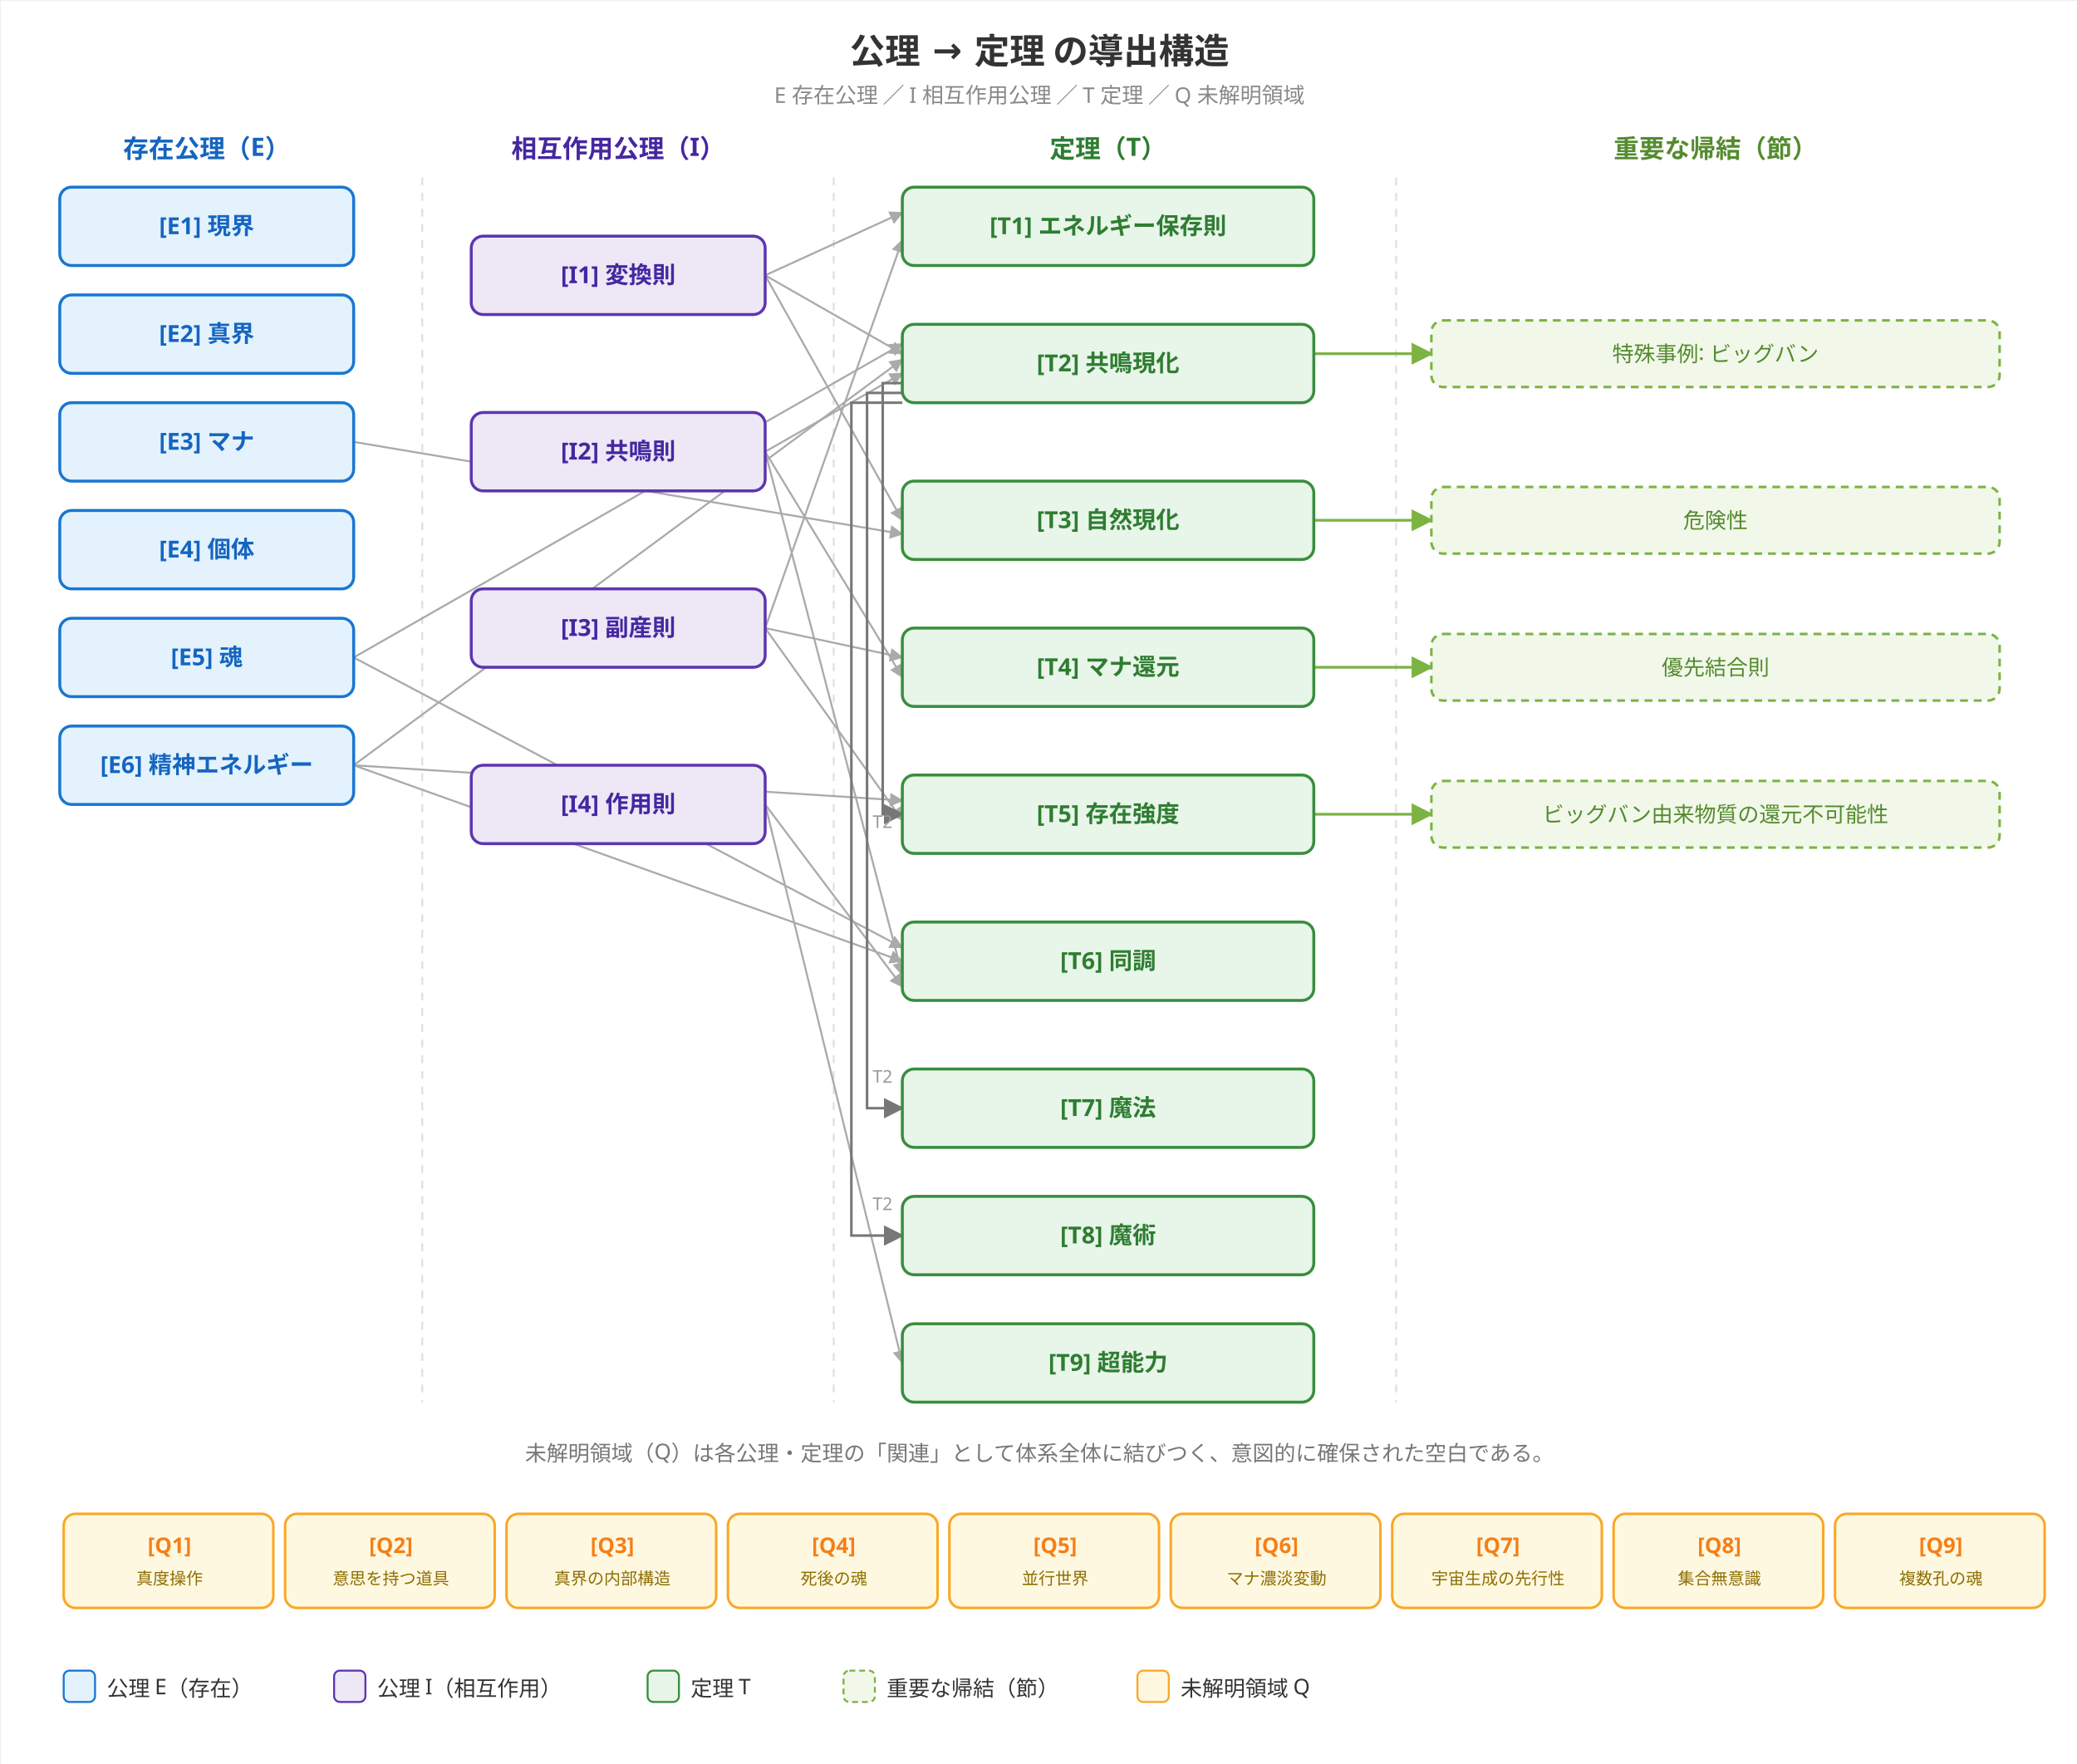
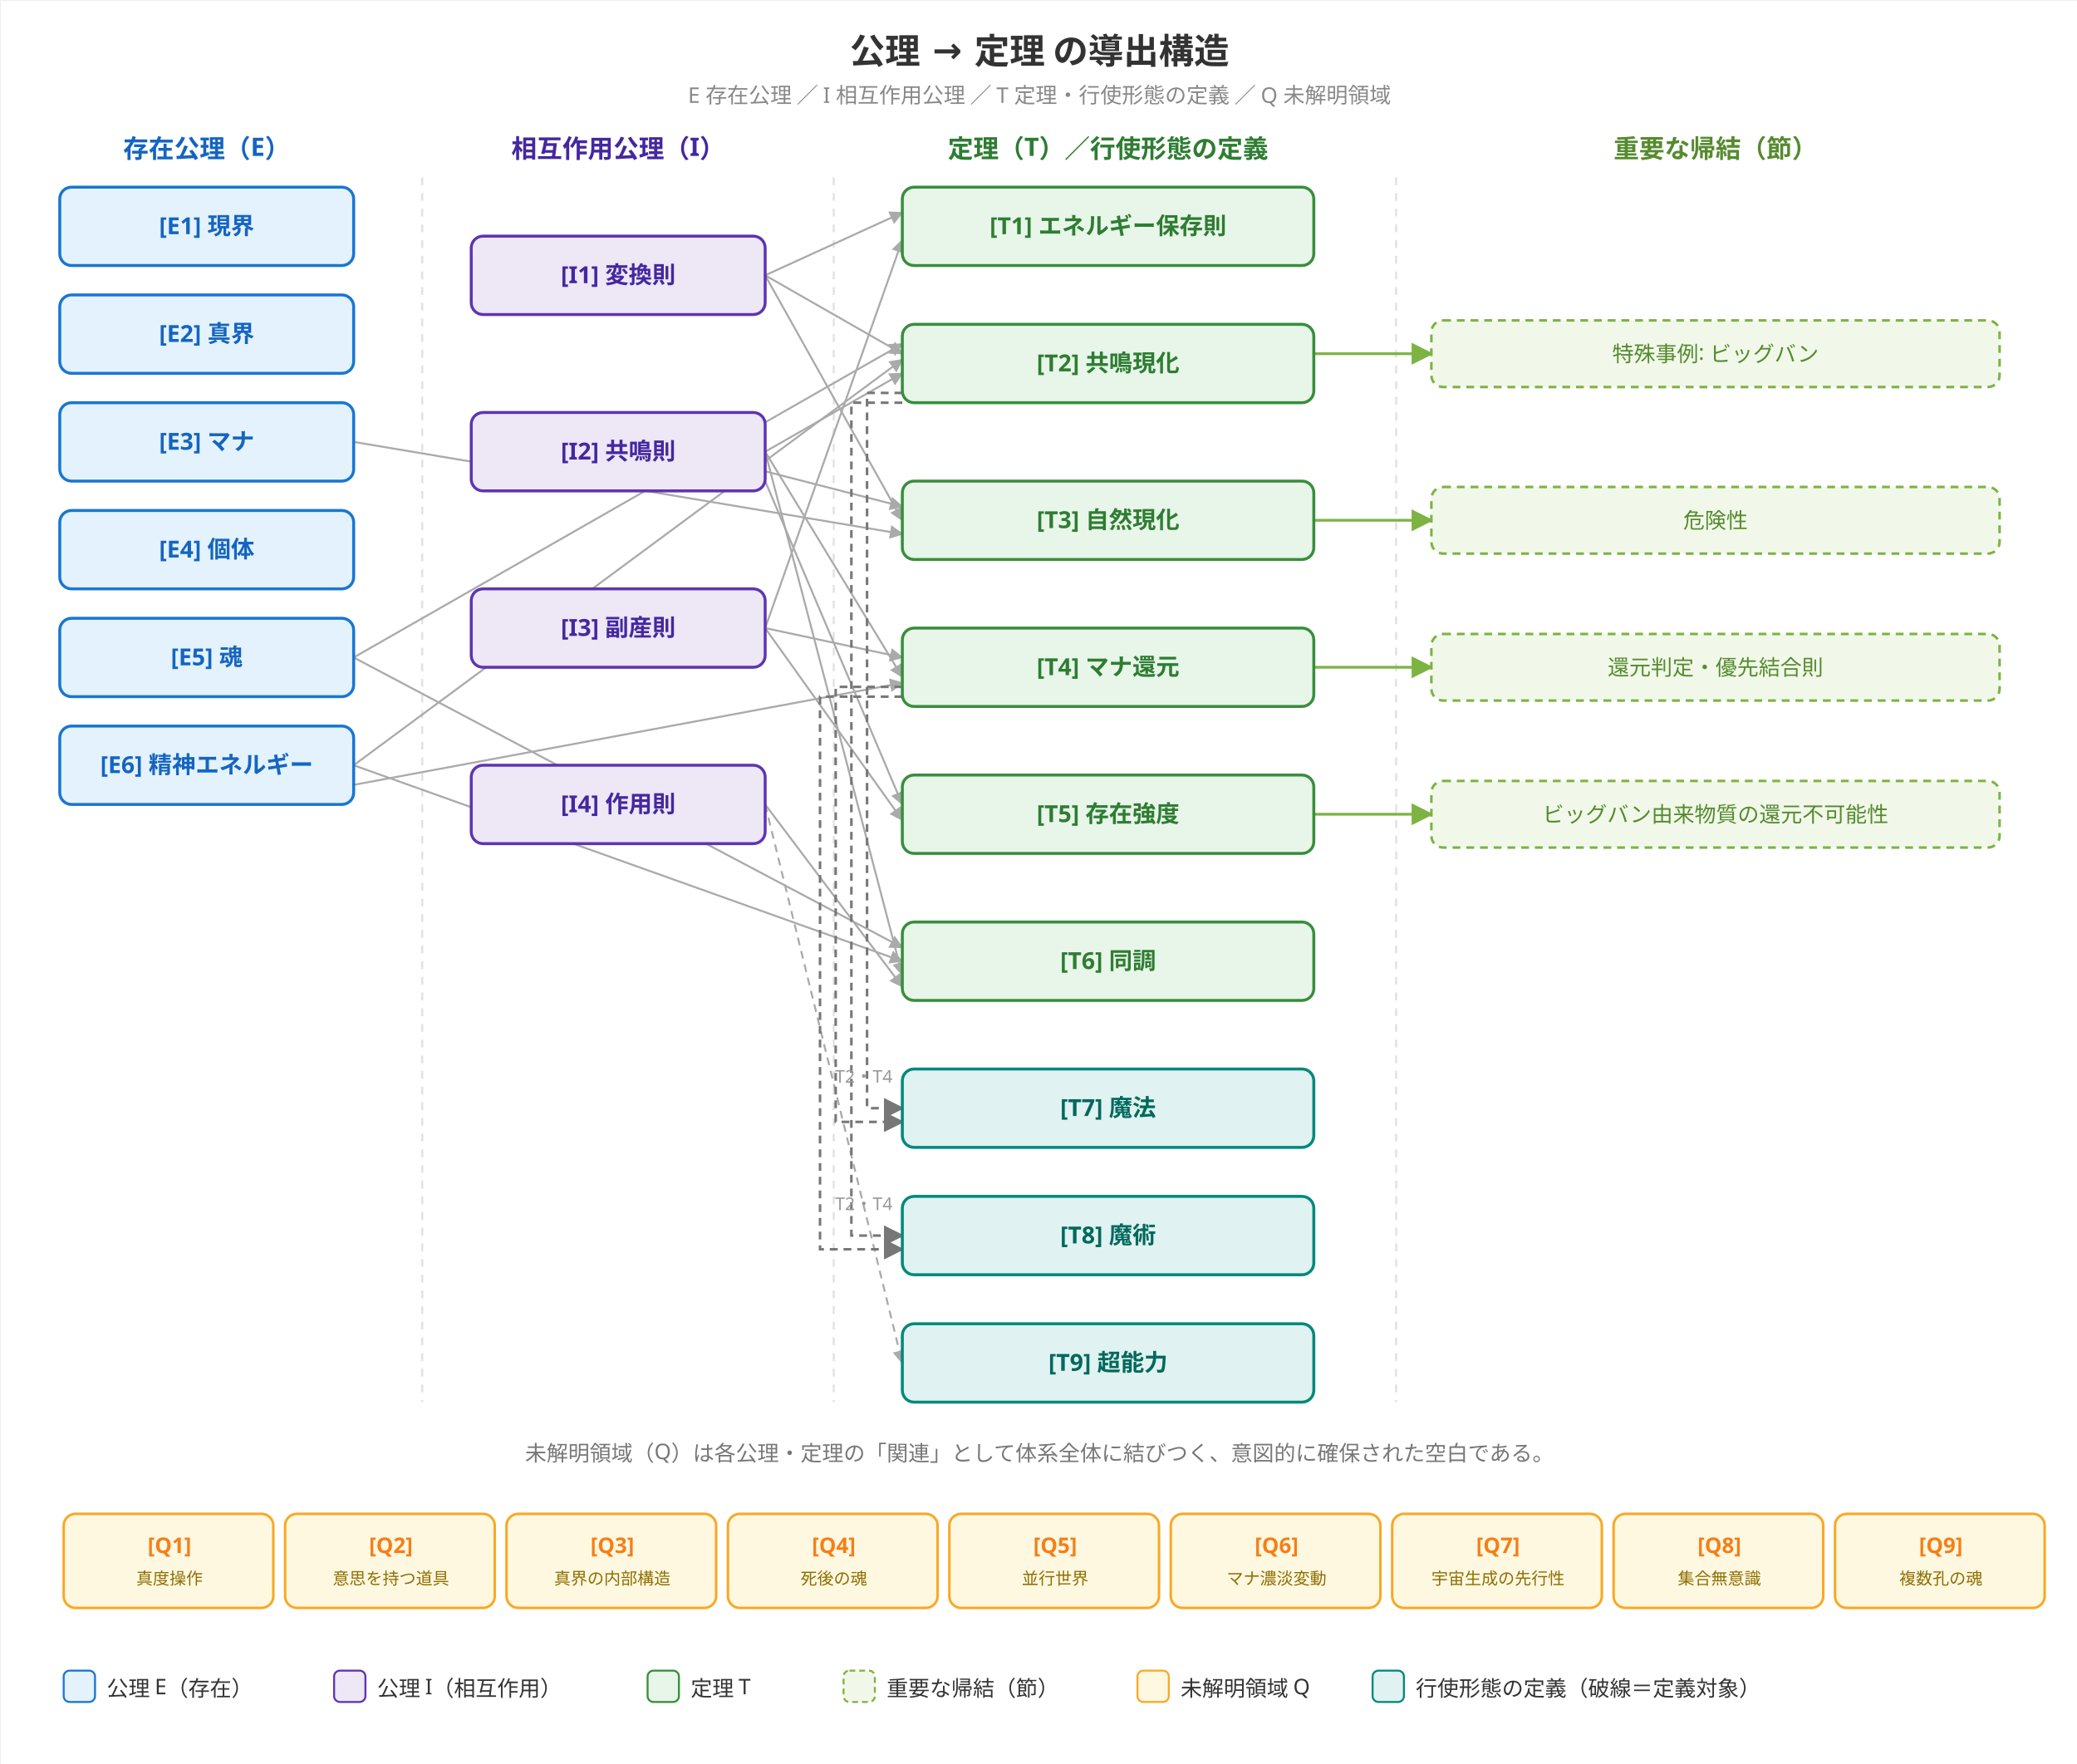
<svg xmlns="http://www.w3.org/2000/svg" version="1.1" width="1060" height="900" viewBox="-0.5 -0.5 1060 900">
  <defs>
    <marker id="arrow-gray" viewBox="0 0 10 10" refX="9" refY="5" markerWidth="7" markerHeight="7" orient="auto-start-reverse">
      <path d="M 0 0 L 10 5 L 0 10 z" fill="#aaaaaa" />
    </marker>
    <marker id="arrow-dark" viewBox="0 0 10 10" refX="9" refY="5" markerWidth="8" markerHeight="8" orient="auto-start-reverse">
      <path d="M 0 0 L 10 5 L 0 10 z" fill="#777777" />
    </marker>
    <marker id="arrow-green" viewBox="0 0 10 10" refX="9" refY="5" markerWidth="8" markerHeight="8" orient="auto-start-reverse">
      <path d="M 0 0 L 10 5 L 0 10 z" fill="#7cb342" />
    </marker>
  </defs>
  <g>
    <rect x="0" y="0" width="1060" height="900" fill="#ffffff" stroke="none" />
    <text x="530" y="32" fill="#333333" font-family="sans-serif" font-size="18" font-weight="bold" text-anchor="middle">公理 → 定理 の導出構造</text>
-     <text x="530" y="52" fill="#888888" font-family="sans-serif" font-size="11" text-anchor="middle">E 存在公理 ／ I 相互作用公理 ／ T 定理 ／ Q 未解明領域</text>
+     <text x="530" y="52" fill="#888888" font-family="sans-serif" font-size="11" text-anchor="middle">E 存在公理 ／ I 相互作用公理 ／ T 定理・行使形態の定義 ／ Q 未解明領域</text>
    <text x="105" y="80" fill="#1565c0" font-family="sans-serif" font-size="13" font-weight="bold" text-anchor="middle">存在公理（E）</text>
    <text x="315" y="80" fill="#4527a0" font-family="sans-serif" font-size="13" font-weight="bold" text-anchor="middle">相互作用公理（I）</text>
-     <text x="565" y="80" fill="#2e7d32" font-family="sans-serif" font-size="13" font-weight="bold" text-anchor="middle">定理（T）</text>
+     <text x="565" y="80" fill="#2e7d32" font-family="sans-serif" font-size="13" font-weight="bold" text-anchor="middle">定理（T）／行使形態の定義</text>
    <text x="875" y="80" fill="#558b2f" font-family="sans-serif" font-size="13" font-weight="bold" text-anchor="middle">重要な帰結（節）</text>
    <line x1="215" y1="90" x2="215" y2="715" stroke="#e0e0e0" stroke-width="1" stroke-dasharray="4 4" />
    <line x1="425" y1="90" x2="425" y2="715" stroke="#e0e0e0" stroke-width="1" stroke-dasharray="4 4" />
    <line x1="712" y1="90" x2="712" y2="715" stroke="#e0e0e0" stroke-width="1" stroke-dasharray="4 4" />
    <path d="M 390 140 L 460 108" fill="none" stroke="#aaaaaa" stroke-width="1" marker-end="url(#arrow-gray)" />
    <path d="M 390 320 L 460 122" fill="none" stroke="#aaaaaa" stroke-width="1" marker-end="url(#arrow-gray)" />
    <path d="M 180 335 L 460 175" fill="none" stroke="#aaaaaa" stroke-width="1" marker-end="url(#arrow-gray)" />
    <path d="M 180 390 L 460 183" fill="none" stroke="#aaaaaa" stroke-width="1" marker-end="url(#arrow-gray)" />
    <path d="M 390 140 L 460 180" fill="none" stroke="#aaaaaa" stroke-width="1" marker-end="url(#arrow-gray)" />
    <path d="M 390 230 L 460 190" fill="none" stroke="#aaaaaa" stroke-width="1" marker-end="url(#arrow-gray)" />
    <path d="M 390 140 L 460 265" fill="none" stroke="#aaaaaa" stroke-width="1" marker-end="url(#arrow-gray)" />
    <path d="M 180 225 L 460 272" fill="none" stroke="#aaaaaa" stroke-width="1" marker-end="url(#arrow-gray)" />
+     <path d="M 390 240 L 460 258" fill="none" stroke="#aaaaaa" stroke-width="1" marker-end="url(#arrow-gray)" />
    <path d="M 390 320 L 460 335" fill="none" stroke="#aaaaaa" stroke-width="1" marker-end="url(#arrow-gray)" />
    <path d="M 390 230 L 460 345" fill="none" stroke="#aaaaaa" stroke-width="1" marker-end="url(#arrow-gray)" />
-     <path d="M 180 390 L 460 408" fill="none" stroke="#aaaaaa" stroke-width="1" marker-end="url(#arrow-gray)" />
+     <path d="M 390 245 L 460 410" fill="none" stroke="#aaaaaa" stroke-width="1" marker-end="url(#arrow-gray)" />
    <path d="M 390 320 L 460 418" fill="none" stroke="#aaaaaa" stroke-width="1" marker-end="url(#arrow-gray)" />
+     <path d="M 180 400 L 460 348" fill="none" stroke="#aaaaaa" stroke-width="1" marker-end="url(#arrow-gray)" />
    <path d="M 180 335 L 460 483" fill="none" stroke="#aaaaaa" stroke-width="1" marker-end="url(#arrow-gray)" />
    <path d="M 180 390 L 460 490" fill="none" stroke="#aaaaaa" stroke-width="1" marker-end="url(#arrow-gray)" />
    <path d="M 390 230 L 460 497" fill="none" stroke="#aaaaaa" stroke-width="1" marker-end="url(#arrow-gray)" />
    <path d="M 390 410 L 460 503" fill="none" stroke="#aaaaaa" stroke-width="1" marker-end="url(#arrow-gray)" />
-     <path d="M 390 410 L 460 695" fill="none" stroke="#aaaaaa" stroke-width="1" marker-end="url(#arrow-gray)" />
-     <path d="M 460 195 L 450 195 L 450 415 L 460 415" fill="none" stroke="#777777" stroke-width="1.3" marker-end="url(#arrow-dark)" />
-     <path d="M 460 200 L 442 200 L 442 565 L 460 565" fill="none" stroke="#777777" stroke-width="1.3" marker-end="url(#arrow-dark)" />
-     <path d="M 460 205 L 434 205 L 434 630 L 460 630" fill="none" stroke="#777777" stroke-width="1.3" marker-end="url(#arrow-dark)" />
+     <path d="M 390 410 L 460 695" fill="none" stroke="#aaaaaa" stroke-width="1" stroke-dasharray="4 3" marker-end="url(#arrow-gray)" />
+     <path d="M 460 200 L 442 200 L 442 565 L 460 565" fill="none" stroke="#777777" stroke-width="1.3" stroke-dasharray="4 3" marker-end="url(#arrow-dark)" />
+     <path d="M 460 205 L 434 205 L 434 630 L 460 630" fill="none" stroke="#777777" stroke-width="1.3" stroke-dasharray="4 3" marker-end="url(#arrow-dark)" />
+     <path d="M 460 350 L 426 350 L 426 572 L 460 572" fill="none" stroke="#777777" stroke-width="1.3" stroke-dasharray="4 3" marker-end="url(#arrow-dark)" />
+     <path d="M 460 355 L 418 355 L 418 637 L 460 637" fill="none" stroke="#777777" stroke-width="1.3" stroke-dasharray="4 3" marker-end="url(#arrow-dark)" />
    <path d="M 670 180 L 730 180" fill="none" stroke="#7cb342" stroke-width="1.4" marker-end="url(#arrow-green)" />
    <path d="M 670 265 L 730 265" fill="none" stroke="#7cb342" stroke-width="1.4" marker-end="url(#arrow-green)" />
    <path d="M 670 340 L 730 340" fill="none" stroke="#7cb342" stroke-width="1.4" marker-end="url(#arrow-green)" />
    <path d="M 670 415 L 730 415" fill="none" stroke="#7cb342" stroke-width="1.4" marker-end="url(#arrow-green)" />
    <rect x="30" y="95" width="150" height="40" rx="6" fill="#e3f2fd" stroke="#1976d2" stroke-width="1.5" />
    <text x="105" y="119" fill="#1565c0" font-family="sans-serif" font-size="12" font-weight="bold" text-anchor="middle">[E1] 現界</text>
    <rect x="30" y="150" width="150" height="40" rx="6" fill="#e3f2fd" stroke="#1976d2" stroke-width="1.5" />
    <text x="105" y="174" fill="#1565c0" font-family="sans-serif" font-size="12" font-weight="bold" text-anchor="middle">[E2] 真界</text>
    <rect x="30" y="205" width="150" height="40" rx="6" fill="#e3f2fd" stroke="#1976d2" stroke-width="1.5" />
    <text x="105" y="229" fill="#1565c0" font-family="sans-serif" font-size="12" font-weight="bold" text-anchor="middle">[E3] マナ</text>
    <rect x="30" y="260" width="150" height="40" rx="6" fill="#e3f2fd" stroke="#1976d2" stroke-width="1.5" />
    <text x="105" y="284" fill="#1565c0" font-family="sans-serif" font-size="12" font-weight="bold" text-anchor="middle">[E4] 個体</text>
    <rect x="30" y="315" width="150" height="40" rx="6" fill="#e3f2fd" stroke="#1976d2" stroke-width="1.5" />
    <text x="105" y="339" fill="#1565c0" font-family="sans-serif" font-size="12" font-weight="bold" text-anchor="middle">[E5] 魂</text>
    <rect x="30" y="370" width="150" height="40" rx="6" fill="#e3f2fd" stroke="#1976d2" stroke-width="1.5" />
    <text x="105" y="394" fill="#1565c0" font-family="sans-serif" font-size="12" font-weight="bold" text-anchor="middle">[E6] 精神エネルギー</text>
    <rect x="240" y="120" width="150" height="40" rx="6" fill="#ede7f6" stroke="#5e35b1" stroke-width="1.5" />
    <text x="315" y="144" fill="#4527a0" font-family="sans-serif" font-size="12" font-weight="bold" text-anchor="middle">[I1] 変換則</text>
    <rect x="240" y="210" width="150" height="40" rx="6" fill="#ede7f6" stroke="#5e35b1" stroke-width="1.5" />
    <text x="315" y="234" fill="#4527a0" font-family="sans-serif" font-size="12" font-weight="bold" text-anchor="middle">[I2] 共鳴則</text>
    <rect x="240" y="300" width="150" height="40" rx="6" fill="#ede7f6" stroke="#5e35b1" stroke-width="1.5" />
    <text x="315" y="324" fill="#4527a0" font-family="sans-serif" font-size="12" font-weight="bold" text-anchor="middle">[I3] 副産則</text>
    <rect x="240" y="390" width="150" height="40" rx="6" fill="#ede7f6" stroke="#5e35b1" stroke-width="1.5" />
    <text x="315" y="414" fill="#4527a0" font-family="sans-serif" font-size="12" font-weight="bold" text-anchor="middle">[I4] 作用則</text>
    <rect x="460" y="95" width="210" height="40" rx="6" fill="#e8f5e9" stroke="#388e3c" stroke-width="1.5" />
    <text x="565" y="119" fill="#2e7d32" font-family="sans-serif" font-size="12" font-weight="bold" text-anchor="middle">[T1] エネルギー保存則</text>
    <rect x="460" y="165" width="210" height="40" rx="6" fill="#e8f5e9" stroke="#388e3c" stroke-width="1.5" />
    <text x="565" y="189" fill="#2e7d32" font-family="sans-serif" font-size="12" font-weight="bold" text-anchor="middle">[T2] 共鳴現化</text>
    <rect x="460" y="245" width="210" height="40" rx="6" fill="#e8f5e9" stroke="#388e3c" stroke-width="1.5" />
    <text x="565" y="269" fill="#2e7d32" font-family="sans-serif" font-size="12" font-weight="bold" text-anchor="middle">[T3] 自然現化</text>
    <rect x="460" y="320" width="210" height="40" rx="6" fill="#e8f5e9" stroke="#388e3c" stroke-width="1.5" />
    <text x="565" y="344" fill="#2e7d32" font-family="sans-serif" font-size="12" font-weight="bold" text-anchor="middle">[T4] マナ還元</text>
    <rect x="460" y="395" width="210" height="40" rx="6" fill="#e8f5e9" stroke="#388e3c" stroke-width="1.5" />
    <text x="565" y="419" fill="#2e7d32" font-family="sans-serif" font-size="12" font-weight="bold" text-anchor="middle">[T5] 存在強度</text>
    <rect x="460" y="470" width="210" height="40" rx="6" fill="#e8f5e9" stroke="#388e3c" stroke-width="1.5" />
    <text x="565" y="494" fill="#2e7d32" font-family="sans-serif" font-size="12" font-weight="bold" text-anchor="middle">[T6] 同調</text>
-     <rect x="460" y="545" width="210" height="40" rx="6" fill="#e8f5e9" stroke="#388e3c" stroke-width="1.5" />
-     <text x="565" y="569" fill="#2e7d32" font-family="sans-serif" font-size="12" font-weight="bold" text-anchor="middle">[T7] 魔法</text>
-     <rect x="460" y="610" width="210" height="40" rx="6" fill="#e8f5e9" stroke="#388e3c" stroke-width="1.5" />
-     <text x="565" y="634" fill="#2e7d32" font-family="sans-serif" font-size="12" font-weight="bold" text-anchor="middle">[T8] 魔術</text>
-     <rect x="460" y="675" width="210" height="40" rx="6" fill="#e8f5e9" stroke="#388e3c" stroke-width="1.5" />
-     <text x="565" y="699" fill="#2e7d32" font-family="sans-serif" font-size="12" font-weight="bold" text-anchor="middle">[T9] 超能力</text>
+     <rect x="460" y="545" width="210" height="40" rx="6" fill="#e0f2f1" stroke="#00897b" stroke-width="1.5" />
+     <text x="565" y="569" fill="#00695c" font-family="sans-serif" font-size="12" font-weight="bold" text-anchor="middle">[T7] 魔法</text>
+     <rect x="460" y="610" width="210" height="40" rx="6" fill="#e0f2f1" stroke="#00897b" stroke-width="1.5" />
+     <text x="565" y="634" fill="#00695c" font-family="sans-serif" font-size="12" font-weight="bold" text-anchor="middle">[T8] 魔術</text>
+     <rect x="460" y="675" width="210" height="40" rx="6" fill="#e0f2f1" stroke="#00897b" stroke-width="1.5" />
+     <text x="565" y="699" fill="#00695c" font-family="sans-serif" font-size="12" font-weight="bold" text-anchor="middle">[T9] 超能力</text>
    <rect x="730" y="163" width="290" height="34" rx="6" fill="#f1f8e9" stroke="#7cb342" stroke-width="1.3" stroke-dasharray="4 3" />
    <text x="875" y="184" fill="#558b2f" font-family="sans-serif" font-size="11" text-anchor="middle">特殊事例: ビッグバン</text>
    <rect x="730" y="248" width="290" height="34" rx="6" fill="#f1f8e9" stroke="#7cb342" stroke-width="1.3" stroke-dasharray="4 3" />
    <text x="875" y="269" fill="#558b2f" font-family="sans-serif" font-size="11" text-anchor="middle">危険性</text>
    <rect x="730" y="323" width="290" height="34" rx="6" fill="#f1f8e9" stroke="#7cb342" stroke-width="1.3" stroke-dasharray="4 3" />
-     <text x="875" y="344" fill="#558b2f" font-family="sans-serif" font-size="11" text-anchor="middle">優先結合則</text>
+     <text x="875" y="344" fill="#558b2f" font-family="sans-serif" font-size="11" text-anchor="middle">還元判定・優先結合則</text>
    <rect x="730" y="398" width="290" height="34" rx="6" fill="#f1f8e9" stroke="#7cb342" stroke-width="1.3" stroke-dasharray="4 3" />
    <text x="875" y="419" fill="#558b2f" font-family="sans-serif" font-size="11" text-anchor="middle">ビッグバン由来物質の還元不可能性</text>
-     <text x="455" y="552" fill="#999999" font-family="sans-serif" font-size="9" text-anchor="end">T2</text>
-     <text x="455" y="617" fill="#999999" font-family="sans-serif" font-size="9" text-anchor="end">T2</text>
-     <text x="455" y="422" fill="#999999" font-family="sans-serif" font-size="9" text-anchor="end">T2</text>
+     <text x="455" y="552" fill="#999999" font-family="sans-serif" font-size="9" text-anchor="end">T2・T4</text>
+     <text x="455" y="617" fill="#999999" font-family="sans-serif" font-size="9" text-anchor="end">T2・T4</text>
    <text x="530" y="745" fill="#777777" font-family="sans-serif" font-size="11" text-anchor="middle">未解明領域（Q）は各公理・定理の「関連」として体系全体に結びつく、意図的に確保された空白である。</text>
    <g font-family="sans-serif" text-anchor="middle">
      <rect x="32" y="772" width="107" height="48" rx="6" fill="#fff8e1" stroke="#f9a825" stroke-width="1.3" />
      <text x="86" y="792" fill="#f57f17" font-size="11" font-weight="bold">[Q1]</text>
      <text x="86" y="808" fill="#8d6e00" font-size="8.5">真度操作</text>
      <rect x="145" y="772" width="107" height="48" rx="6" fill="#fff8e1" stroke="#f9a825" stroke-width="1.3" />
      <text x="199" y="792" fill="#f57f17" font-size="11" font-weight="bold">[Q2]</text>
      <text x="199" y="808" fill="#8d6e00" font-size="8.5">意思を持つ道具</text>
      <rect x="258" y="772" width="107" height="48" rx="6" fill="#fff8e1" stroke="#f9a825" stroke-width="1.3" />
      <text x="312" y="792" fill="#f57f17" font-size="11" font-weight="bold">[Q3]</text>
      <text x="312" y="808" fill="#8d6e00" font-size="8.5">真界の内部構造</text>
      <rect x="371" y="772" width="107" height="48" rx="6" fill="#fff8e1" stroke="#f9a825" stroke-width="1.3" />
      <text x="425" y="792" fill="#f57f17" font-size="11" font-weight="bold">[Q4]</text>
      <text x="425" y="808" fill="#8d6e00" font-size="8.5">死後の魂</text>
      <rect x="484" y="772" width="107" height="48" rx="6" fill="#fff8e1" stroke="#f9a825" stroke-width="1.3" />
      <text x="538" y="792" fill="#f57f17" font-size="11" font-weight="bold">[Q5]</text>
      <text x="538" y="808" fill="#8d6e00" font-size="8.5">並行世界</text>
      <rect x="597" y="772" width="107" height="48" rx="6" fill="#fff8e1" stroke="#f9a825" stroke-width="1.3" />
      <text x="651" y="792" fill="#f57f17" font-size="11" font-weight="bold">[Q6]</text>
      <text x="651" y="808" fill="#8d6e00" font-size="8.5">マナ濃淡変動</text>
      <rect x="710" y="772" width="107" height="48" rx="6" fill="#fff8e1" stroke="#f9a825" stroke-width="1.3" />
      <text x="764" y="792" fill="#f57f17" font-size="11" font-weight="bold">[Q7]</text>
      <text x="764" y="808" fill="#8d6e00" font-size="8.5">宇宙生成の先行性</text>
      <rect x="823" y="772" width="107" height="48" rx="6" fill="#fff8e1" stroke="#f9a825" stroke-width="1.3" />
      <text x="877" y="792" fill="#f57f17" font-size="11" font-weight="bold">[Q8]</text>
      <text x="877" y="808" fill="#8d6e00" font-size="8.5">集合無意識</text>
      <rect x="936" y="772" width="107" height="48" rx="6" fill="#fff8e1" stroke="#f9a825" stroke-width="1.3" />
      <text x="990" y="792" fill="#f57f17" font-size="11" font-weight="bold">[Q9]</text>
      <text x="990" y="808" fill="#8d6e00" font-size="8.5">複数孔の魂</text>
    </g>
    <rect x="32" y="852" width="16" height="16" rx="3" fill="#e3f2fd" stroke="#1976d2" stroke-width="1" />
    <text x="54" y="865" fill="#333333" font-family="sans-serif" font-size="11">公理 E（存在）</text>
    <rect x="170" y="852" width="16" height="16" rx="3" fill="#ede7f6" stroke="#5e35b1" stroke-width="1" />
    <text x="192" y="865" fill="#333333" font-family="sans-serif" font-size="11">公理 I（相互作用）</text>
    <rect x="330" y="852" width="16" height="16" rx="3" fill="#e8f5e9" stroke="#388e3c" stroke-width="1" />
    <text x="352" y="865" fill="#333333" font-family="sans-serif" font-size="11">定理 T</text>
    <rect x="430" y="852" width="16" height="16" rx="3" fill="#f1f8e9" stroke="#7cb342" stroke-width="1" stroke-dasharray="3 2" />
    <text x="452" y="865" fill="#333333" font-family="sans-serif" font-size="11">重要な帰結（節）</text>
    <rect x="580" y="852" width="16" height="16" rx="3" fill="#fff8e1" stroke="#f9a825" stroke-width="1" />
    <text x="602" y="865" fill="#333333" font-family="sans-serif" font-size="11">未解明領域 Q</text>
+     <rect x="700" y="852" width="16" height="16" rx="3" fill="#e0f2f1" stroke="#00897b" stroke-width="1" />
+     <text x="722" y="865" fill="#333333" font-family="sans-serif" font-size="11">行使形態の定義（破線＝定義対象）</text>
  </g>
</svg>
